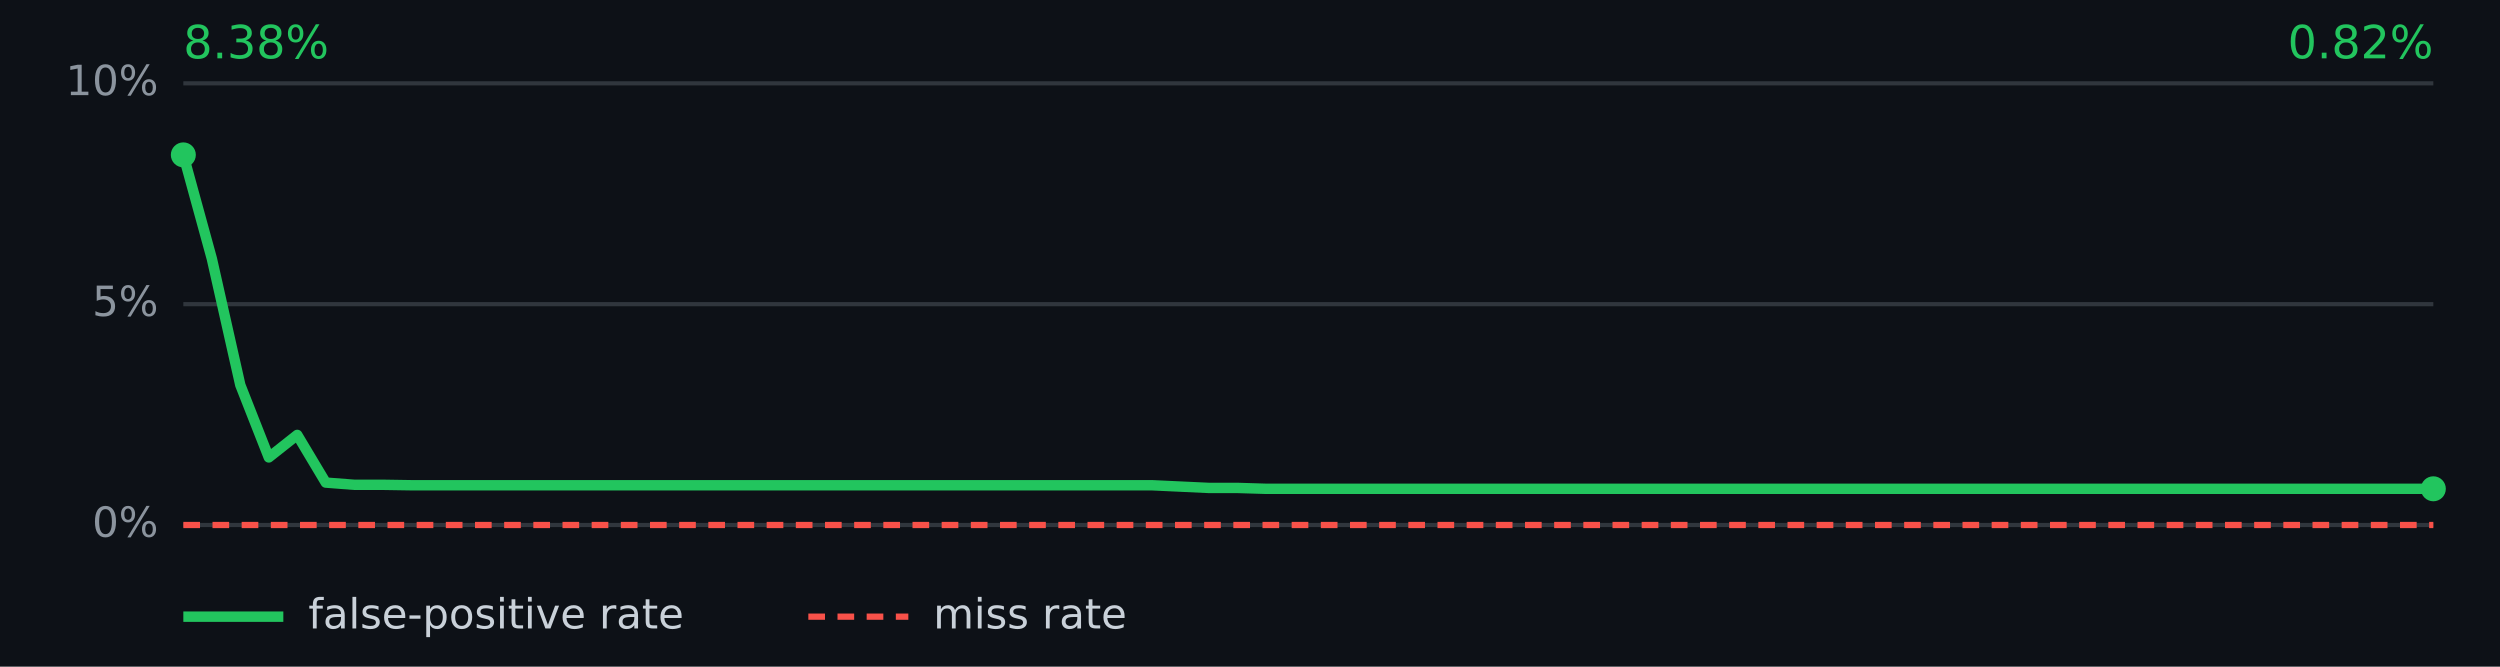
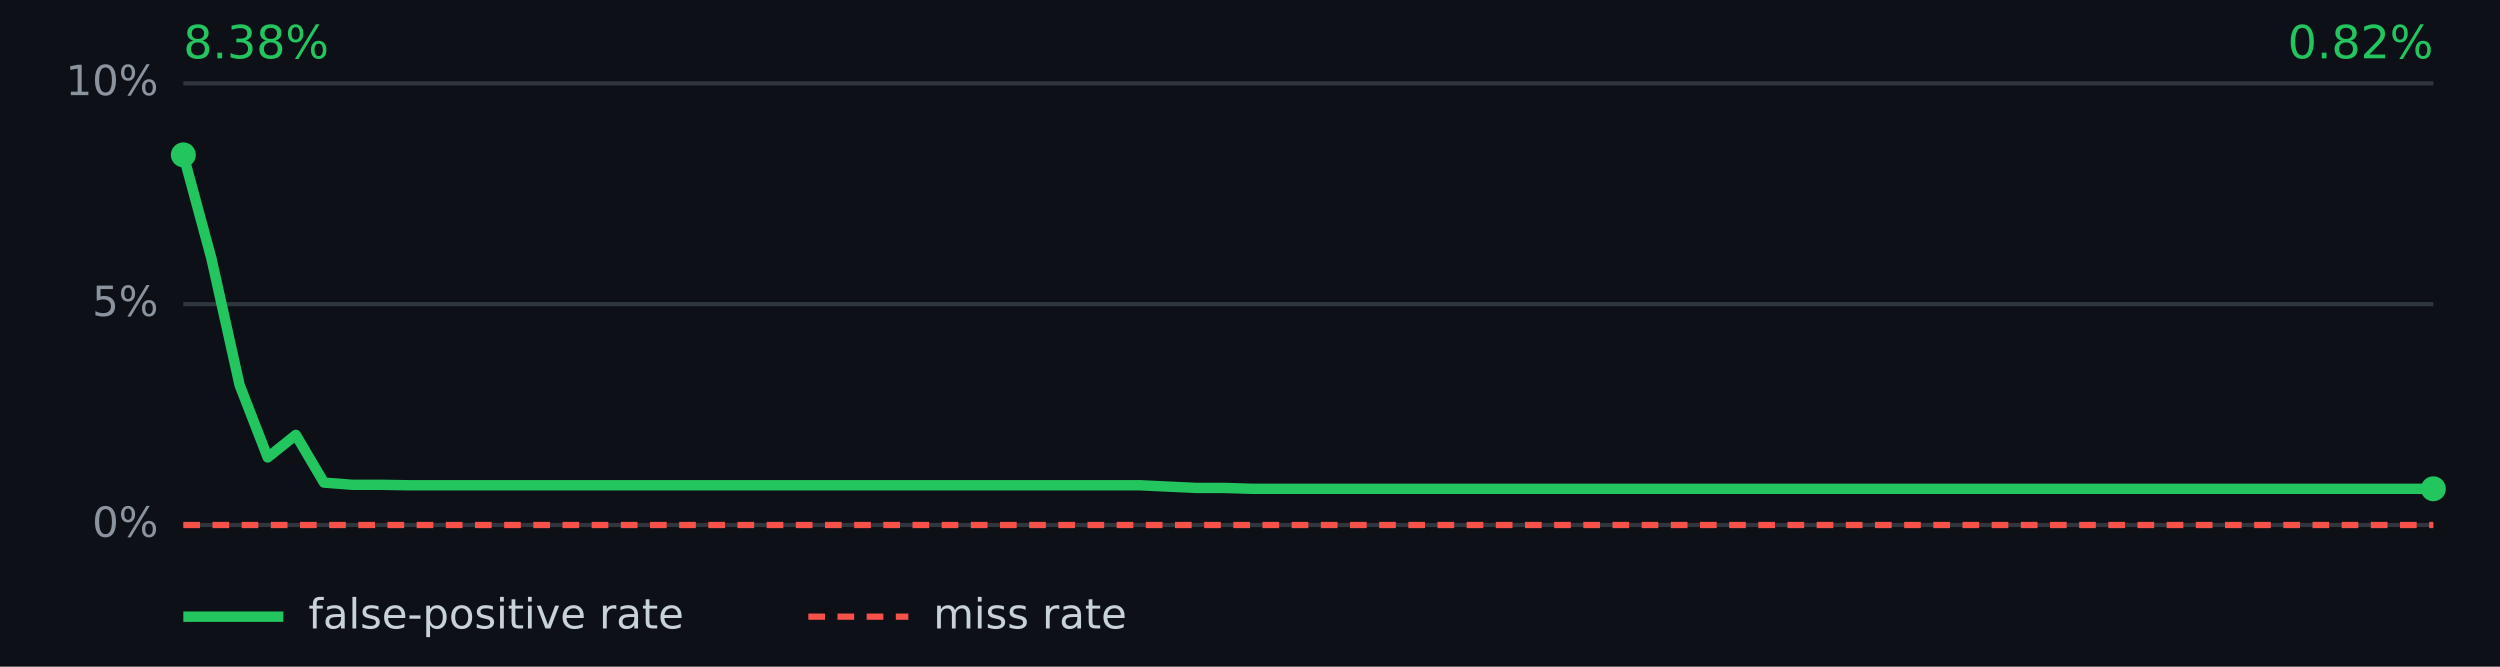
<svg xmlns="http://www.w3.org/2000/svg" width="600" height="160" role="img" aria-label="false-positive rate trend: 8.38% to 0.82%">
  <rect width="100%" height="160" fill="#0d1117" />
  <line x1="44" y1="20.00" x2="584" y2="20.00" stroke="#30363d" stroke-width="1" />
  <text x="38" y="20.00" font-family="Verdana,Geneva,DejaVu Sans,sans-serif" font-size="10" fill="#8b949e" text-anchor="end" dominant-baseline="middle">10%</text>
  <line x1="44" y1="73.00" x2="584" y2="73.00" stroke="#30363d" stroke-width="1" />
  <text x="38" y="73.00" font-family="Verdana,Geneva,DejaVu Sans,sans-serif" font-size="10" fill="#8b949e" text-anchor="end" dominant-baseline="middle">5%</text>
  <line x1="44" y1="126.00" x2="584" y2="126.00" stroke="#30363d" stroke-width="1" />
  <text x="38" y="126.00" font-family="Verdana,Geneva,DejaVu Sans,sans-serif" font-size="10" fill="#8b949e" text-anchor="end" dominant-baseline="middle">0%</text>
-   <polyline points="44.00,126.00 51.61,126.00 59.21,126.00 66.82,126.00 74.42,126.00 82.03,126.00 89.63,126.00 97.24,126.00 104.85,126.00 112.45,126.00 120.06,126.00 127.66,126.00 135.27,126.00 142.87,126.00 150.48,126.00 158.08,126.00 165.69,126.00 173.30,126.00 180.90,126.00 188.51,126.00 196.11,126.00 203.72,126.00 211.32,126.00 218.93,126.00 226.54,126.00 234.14,126.00 241.75,126.00 249.35,126.00 256.96,126.00 264.56,126.00 272.17,126.00 279.77,126.00 287.38,126.00 294.99,126.00 302.59,126.00 310.20,126.00 317.80,126.00 325.41,126.00 333.01,126.00 340.62,126.00 348.23,126.00 355.83,126.00 363.44,126.00 371.04,126.00 378.65,126.00 386.25,126.00 393.86,126.00 401.46,126.00 409.07,126.00 416.68,126.00 424.28,126.00 431.89,126.00 439.49,126.00 447.10,126.00 454.70,126.00 462.31,126.00 469.92,126.00 477.52,126.00 485.13,126.00 492.73,126.00 500.34,126.00 507.94,126.00 515.55,126.00 523.15,126.00 530.76,126.00 538.37,126.00 545.97,126.00 553.58,126.00 561.18,126.00 568.79,126.00 576.39,126.00 584.00,126.00" fill="none" stroke="#f85149" stroke-width="1.5" stroke-dasharray="4,3" />
-   <polyline points="44.00,37.17 50.84,62.08 57.67,92.40 64.51,109.78 71.34,104.38 78.18,115.82 85.01,116.35 91.85,116.35 98.68,116.46 105.52,116.46 112.35,116.46 119.19,116.46 126.03,116.46 132.86,116.46 139.70,116.46 146.53,116.46 153.37,116.46 160.20,116.46 167.04,116.46 173.87,116.46 180.71,116.46 187.54,116.46 194.38,116.46 201.22,116.46 208.05,116.46 214.89,116.46 221.72,116.46 228.56,116.46 235.39,116.46 242.23,116.46 249.06,116.46 255.90,116.46 262.73,116.46 269.57,116.46 276.41,116.46 283.24,116.78 290.08,117.10 296.91,117.10 303.75,117.31 310.58,117.31 317.42,117.31 324.25,117.31 331.09,117.31 337.92,117.31 344.76,117.31 351.59,117.31 358.43,117.31 365.27,117.31 372.10,117.31 378.94,117.31 385.77,117.31 392.61,117.31 399.44,117.31 406.28,117.31 413.11,117.31 419.95,117.31 426.78,117.31 433.62,117.31 440.46,117.31 447.29,117.31 454.13,117.31 460.96,117.31 467.80,117.31 474.63,117.31 481.47,117.31 488.30,117.31 495.14,117.31 501.97,117.31 508.81,117.31 515.65,117.31 522.48,117.31 529.32,117.31 536.15,117.31 542.99,117.31 549.82,117.31 556.66,117.31 563.49,117.31 570.33,117.31 577.16,117.31 584.00,117.31" fill="none" stroke="#22c55e" stroke-width="2.5" stroke-linejoin="round" />
+   <polyline points="44.00,126.00 51.50,126.00 59.00,126.00 66.50,126.00 74.00,126.00 81.50,126.00 89.00,126.00 96.50,126.00 104.00,126.00 111.50,126.00 119.00,126.00 126.50,126.00 134.00,126.00 141.50,126.00 149.00,126.00 156.50,126.00 164.00,126.00 171.50,126.00 179.00,126.00 186.50,126.00 194.00,126.00 201.50,126.00 209.00,126.00 216.50,126.00 224.00,126.00 231.50,126.00 239.00,126.00 246.50,126.00 254.00,126.00 261.50,126.00 269.00,126.00 276.50,126.00 284.00,126.00 291.50,126.00 299.00,126.00 306.50,126.00 314.00,126.00 321.50,126.00 329.00,126.00 336.50,126.00 344.00,126.00 351.50,126.00 359.00,126.00 366.50,126.00 374.00,126.00 381.50,126.00 389.00,126.00 396.50,126.00 404.00,126.00 411.50,126.00 419.00,126.00 426.50,126.00 434.00,126.00 441.50,126.00 449.00,126.00 456.50,126.00 464.00,126.00 471.50,126.00 479.00,126.00 486.50,126.00 494.00,126.00 501.50,126.00 509.00,126.00 516.50,126.00 524.00,126.00 531.50,126.00 539.00,126.00 546.50,126.00 554.00,126.00 561.50,126.00 569.00,126.00 576.50,126.00 584.00,126.00" fill="none" stroke="#f85149" stroke-width="1.5" stroke-dasharray="4,3" />
+   <polyline points="44.00,37.17 50.75,62.08 57.50,92.40 64.25,109.78 71.00,104.38 77.75,115.82 84.50,116.35 91.25,116.35 98.00,116.46 104.75,116.46 111.50,116.46 118.25,116.46 125.00,116.46 131.75,116.46 138.50,116.46 145.25,116.46 152.00,116.46 158.75,116.46 165.50,116.46 172.25,116.46 179.00,116.46 185.75,116.46 192.50,116.46 199.25,116.46 206.00,116.46 212.75,116.46 219.50,116.46 226.25,116.46 233.00,116.46 239.75,116.46 246.50,116.46 253.25,116.46 260.00,116.46 266.75,116.46 273.50,116.46 280.25,116.78 287.00,117.10 293.75,117.10 300.50,117.31 307.25,117.31 314.00,117.31 320.75,117.31 327.50,117.31 334.25,117.31 341.00,117.31 347.75,117.31 354.50,117.31 361.25,117.31 368.00,117.31 374.75,117.31 381.50,117.31 388.25,117.31 395.00,117.31 401.75,117.31 408.50,117.31 415.25,117.31 422.00,117.31 428.75,117.31 435.50,117.31 442.25,117.31 449.00,117.31 455.75,117.31 462.50,117.31 469.25,117.31 476.00,117.31 482.75,117.31 489.50,117.31 496.25,117.31 503.00,117.31 509.75,117.31 516.50,117.31 523.25,117.31 530.00,117.31 536.75,117.31 543.50,117.31 550.25,117.31 557.00,117.31 563.75,117.31 570.50,117.31 577.25,117.31 584.00,117.31" fill="none" stroke="#22c55e" stroke-width="2.5" stroke-linejoin="round" />
  <circle cx="44.00" cy="37.17" r="3" fill="#22c55e" />
  <circle cx="584.00" cy="117.31" r="3" fill="#22c55e" />
  <text x="44.00" y="14" font-family="Verdana,Geneva,DejaVu Sans,sans-serif" font-size="11" fill="#22c55e" text-anchor="start">8.38%</text>
  <text x="584.00" y="14" font-family="Verdana,Geneva,DejaVu Sans,sans-serif" font-size="11" fill="#22c55e" text-anchor="end">0.82%</text>
  <line x1="44" y1="148" x2="68" y2="148" stroke="#22c55e" stroke-width="2.5" />
  <text x="74" y="148" font-family="Verdana,Geneva,DejaVu Sans,sans-serif" font-size="10" fill="#c9d1d9" dominant-baseline="middle">false-positive rate</text>
  <line x1="194" y1="148" x2="218" y2="148" stroke="#f85149" stroke-width="1.5" stroke-dasharray="4,3" />
  <text x="224" y="148" font-family="Verdana,Geneva,DejaVu Sans,sans-serif" font-size="10" fill="#c9d1d9" dominant-baseline="middle">miss rate</text>
</svg>
